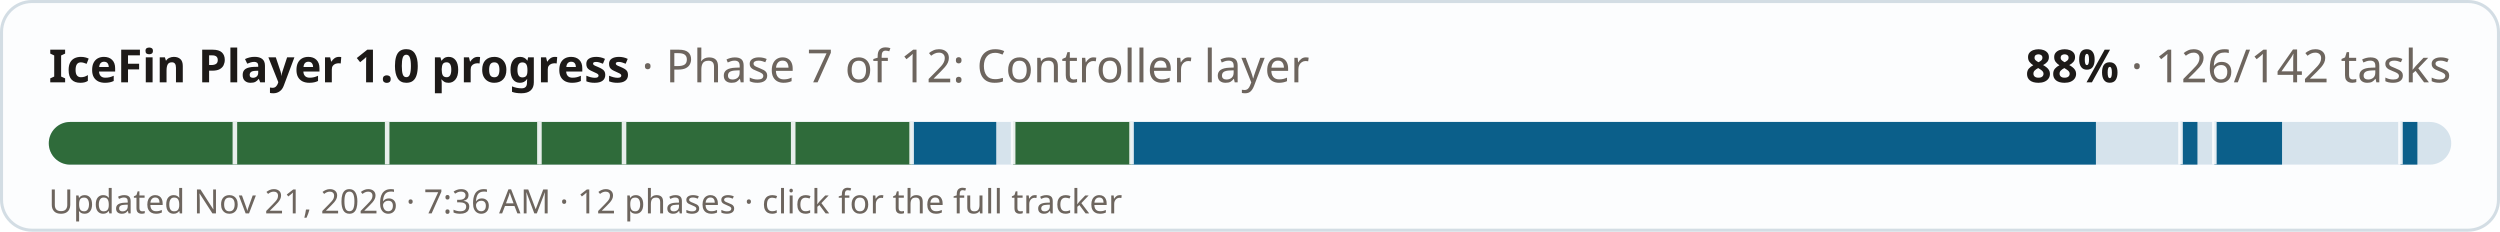
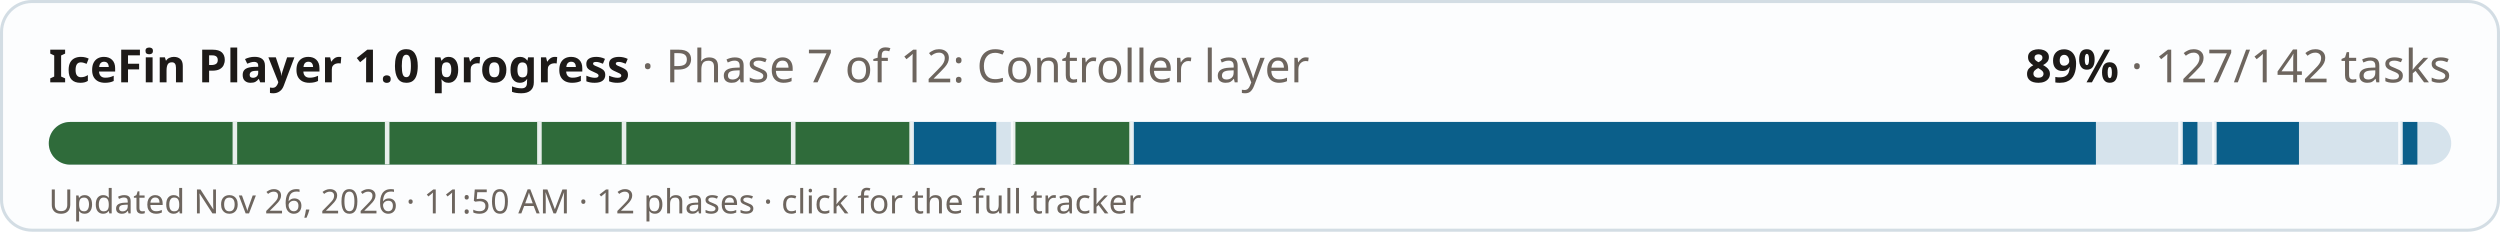
- <svg xmlns="http://www.w3.org/2000/svg" width="820" height="76" viewBox="0 0 820 76" role="img" aria-label="IceFin Player 1.0 progress: 88% (126 of 142 tasks)">
+ <svg xmlns="http://www.w3.org/2000/svg" width="820" height="76" viewBox="0 0 820 76" role="img" aria-label="IceFin Player 1.0 progress: 89% (127 of 142 tasks)">
  <style>
  .bg{fill:#fcfdfe;stroke:#d3dde4} .fg{fill:#1d1a18} .mu{fill:#6d655e} .track{fill:#d6e3ec} .done{fill:#0b5f8a} .full{fill:#2f6b3a} .tick{fill:#fcfdfe;opacity:.9}
  @media (prefers-color-scheme: dark){ .bg{fill:#1a2127;stroke:#2e3a43} .fg{fill:#f1ebe2} .mu{fill:#a99f94} .track{fill:#24384a} .done{fill:#6cb6e4} .full{fill:#6fbf7c} .tick{fill:#1a2127} }
  text{font-family:-apple-system,"Segoe UI",system-ui,"Noto Sans","DejaVu Sans",sans-serif}
</style>
  <rect class="bg" x="0.5" y="0.5" width="819" height="75" rx="10" />
  <text class="fg" x="16" y="27" font-size="15" font-weight="700">IceFin Player 1.0 progress <tspan class="mu" font-weight="400">· Phase 7 of 12: Controller layer</tspan>
  </text>
-   <text class="fg" x="804" y="27" font-size="15" font-weight="700" text-anchor="end">88% <tspan class="mu" font-weight="400">· 126/142 tasks</tspan>
+   <text class="fg" x="804" y="27" font-size="15" font-weight="700" text-anchor="end">89% <tspan class="mu" font-weight="400">· 127/142 tasks</tspan>
  </text>
  <rect class="track" x="16" y="40" width="788" height="14" rx="7" />
  <clipPath id="c">
    <rect x="16" y="40" width="788" height="14" rx="7" />
  </clipPath>
  <g clip-path="url(#c)">
    <rect class="full" x="16" y="40" width="61.04" height="14" />
    <rect class="full" x="77.04" y="40" width="49.94" height="14" />
    <rect class="full" x="126.99" y="40" width="49.94" height="14" />
    <rect class="full" x="176.93" y="40" width="27.75" height="14" />
    <rect class="full" x="204.68" y="40" width="55.49" height="14" />
    <rect class="full" x="260.17" y="40" width="38.85" height="14" />
    <rect class="done" x="299.01" y="40" width="27.75" height="14" />
    <rect class="full" x="332.31" y="40" width="38.85" height="14" />
    <rect class="done" x="371.15" y="40" width="316.31" height="14" />
    <rect class="done" x="715.21" y="40" width="5.55" height="14" />
-     <rect class="done" x="726.31" y="40" width="22.2" height="14" />
+     <rect class="done" x="726.31" y="40" width="27.75" height="14" />
    <rect class="done" x="787.35" y="40" width="5.55" height="14" />
    <rect class="tick" x="76.29" y="40" width="1.5" height="14" />
    <rect class="tick" x="126.24" y="40" width="1.5" height="14" />
    <rect class="tick" x="176.18" y="40" width="1.5" height="14" />
    <rect class="tick" x="203.93" y="40" width="1.5" height="14" />
    <rect class="tick" x="259.42" y="40" width="1.5" height="14" />
    <rect class="tick" x="298.26" y="40" width="1.5" height="14" />
    <rect class="tick" x="331.56" y="40" width="1.5" height="14" />
    <rect class="tick" x="370.4" y="40" width="1.5" height="14" />
    <rect class="tick" x="714.46" y="40" width="1.5" height="14" />
    <rect class="tick" x="725.56" y="40" width="1.5" height="14" />
    <rect class="tick" x="786.6" y="40" width="1.5" height="14" />
  </g>
-   <text class="mu" x="16" y="70" font-size="11">Updated Nov 21, 2026 · 7:36 AM · 12 phases · click for the full tracker</text>
+   <text class="mu" x="16" y="70" font-size="11">Updated Nov 26, 2026 · 11:50 AM · 12 phases · click for the full tracker</text>
</svg>
